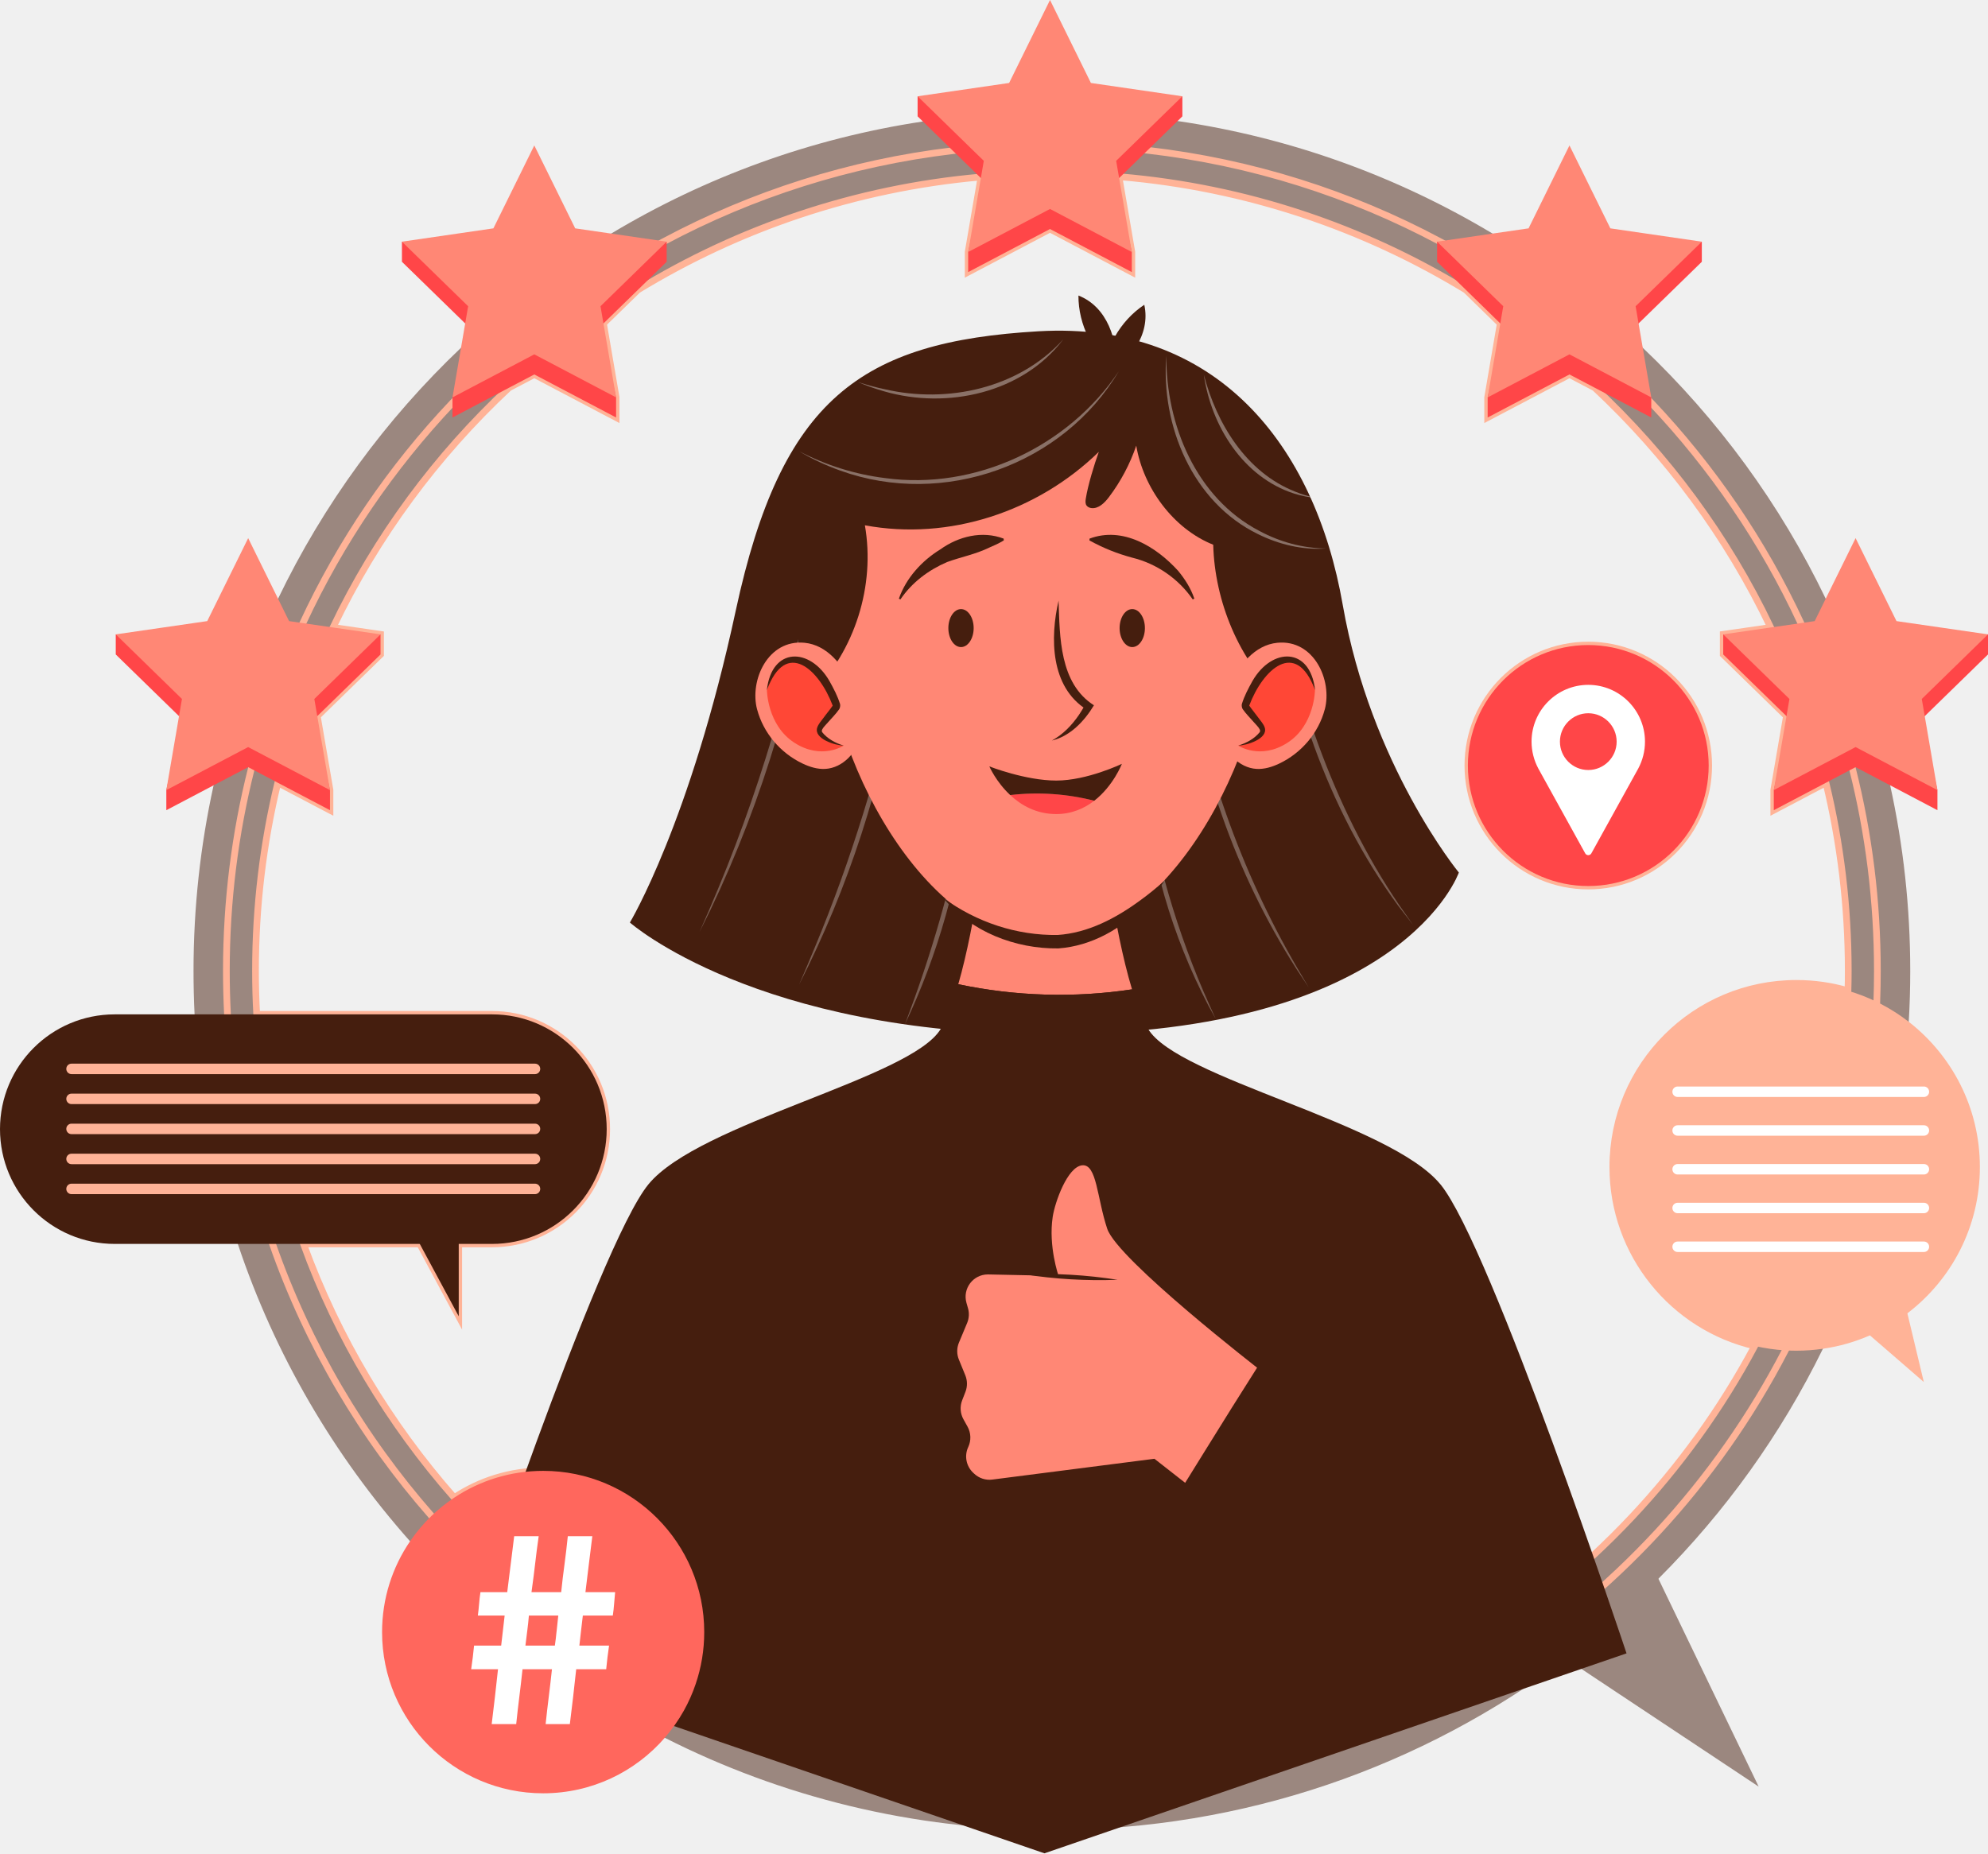
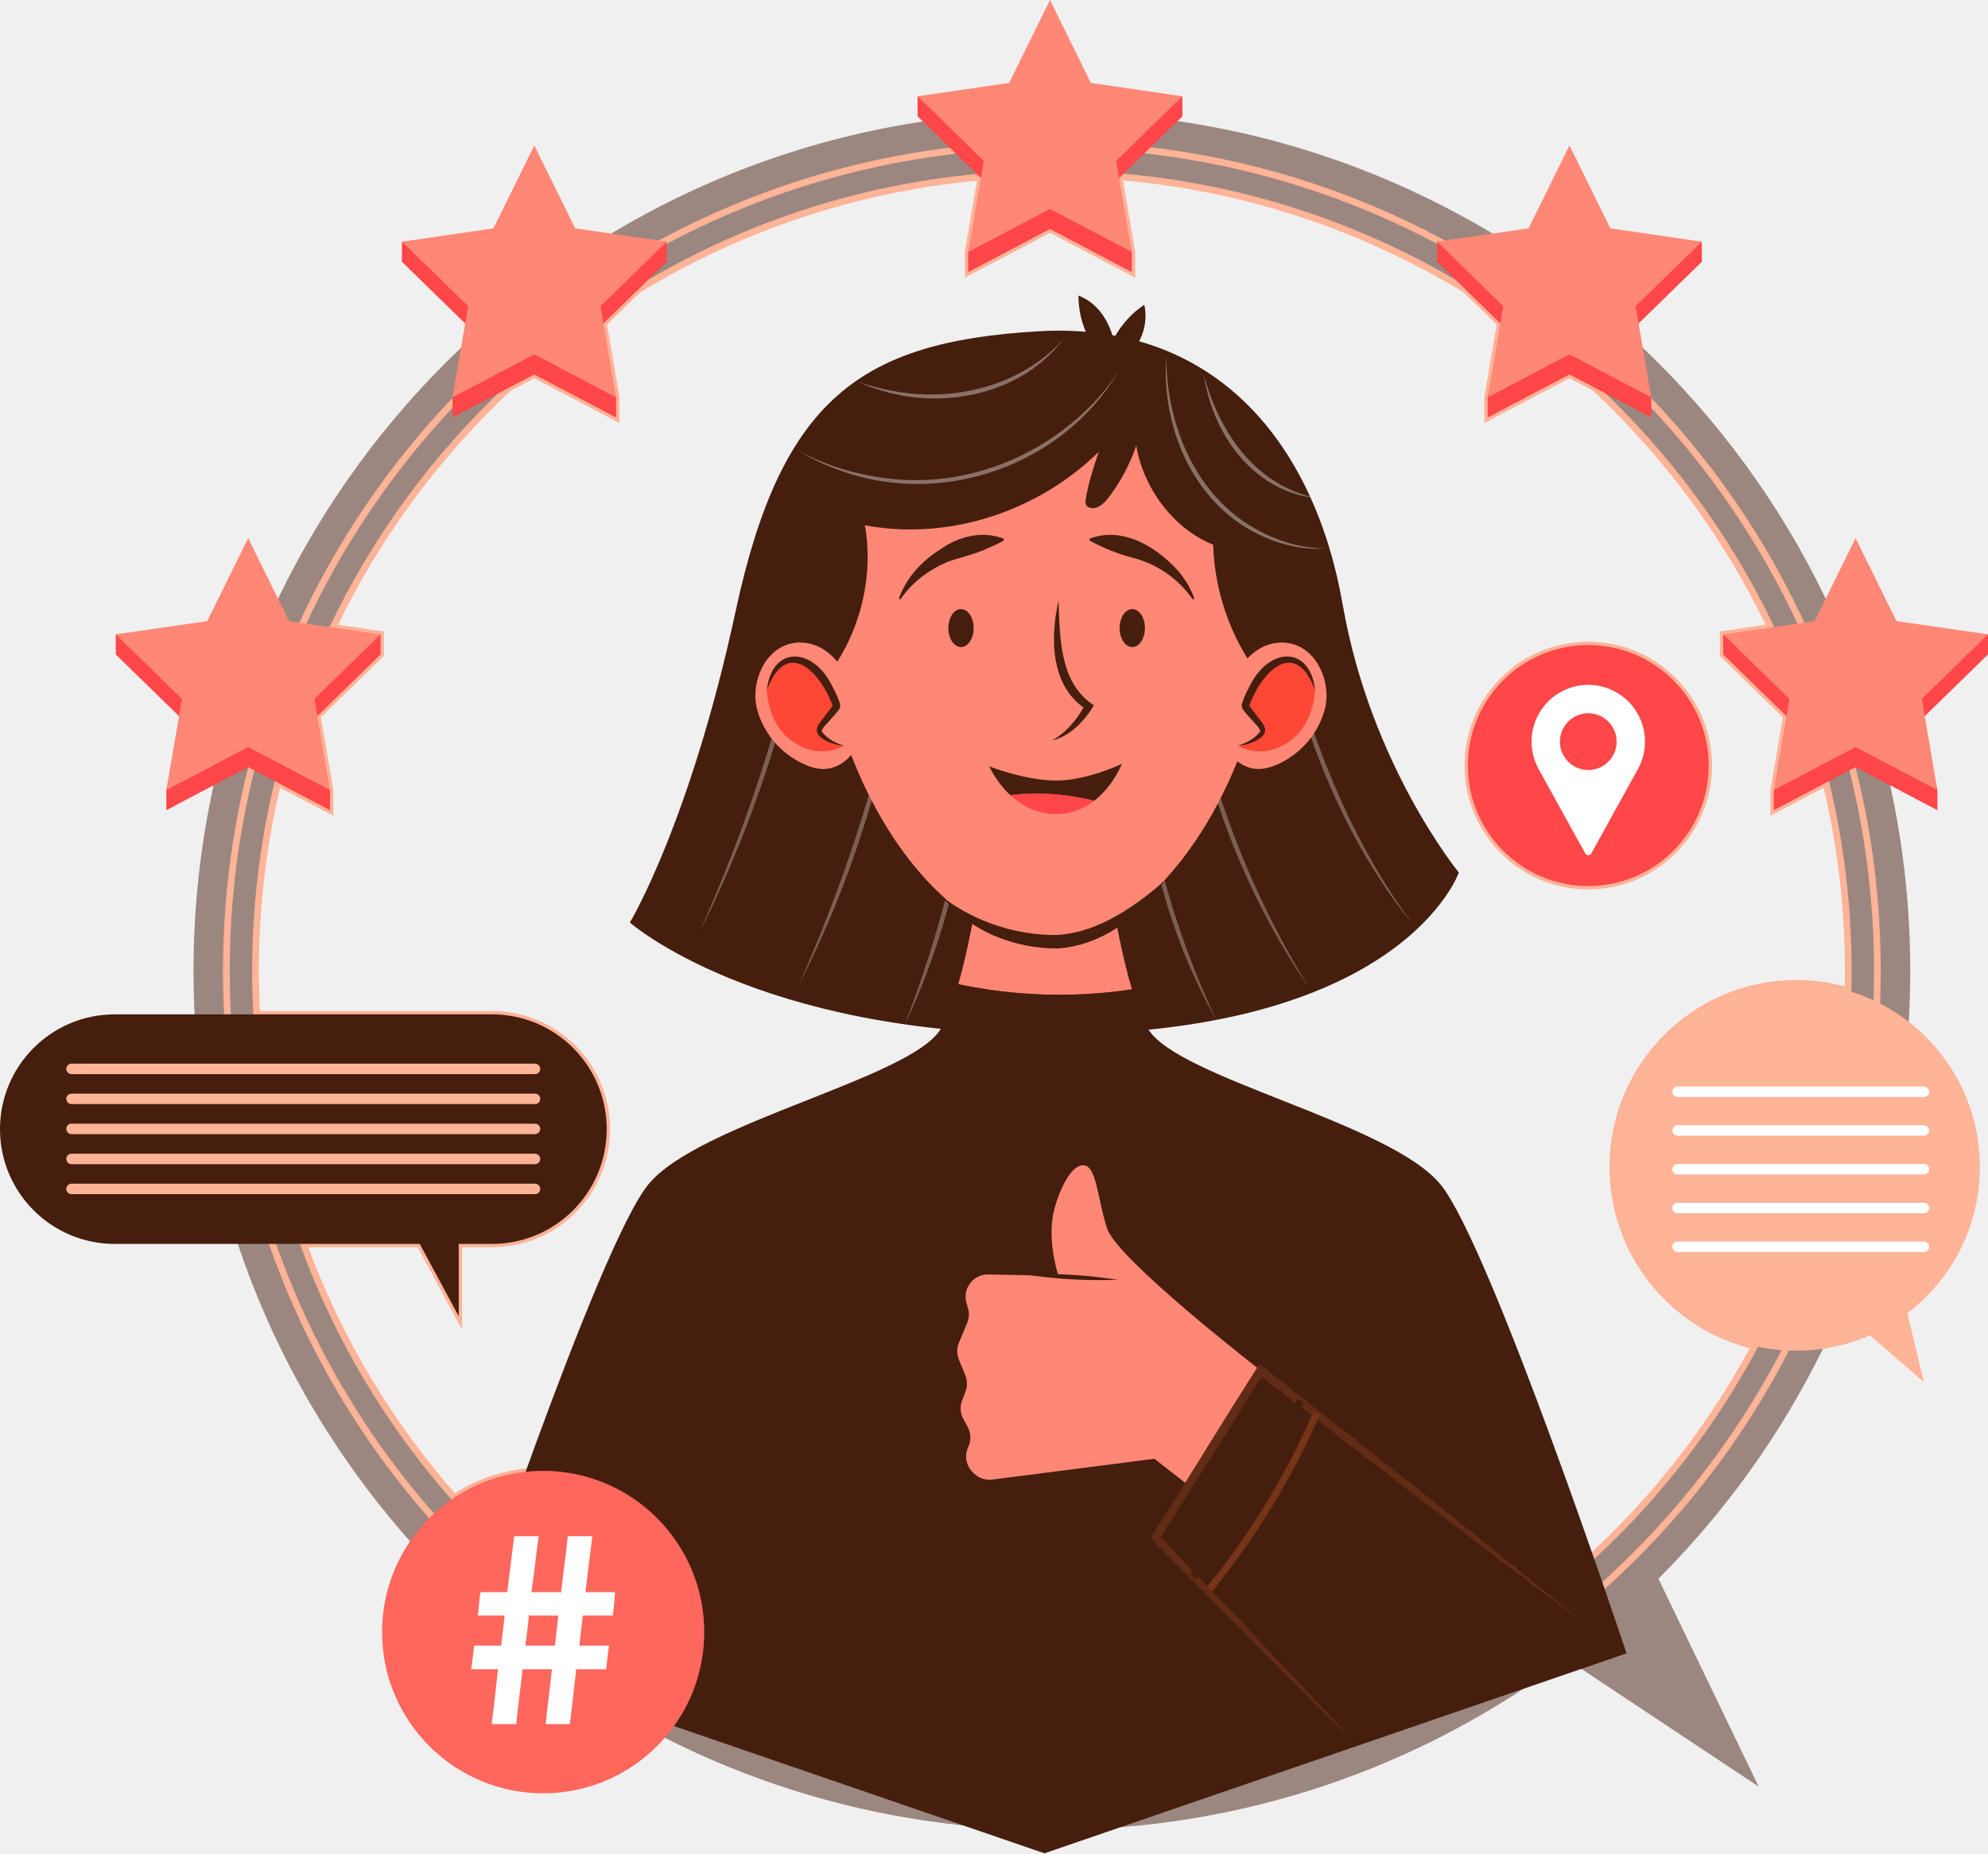
<svg xmlns="http://www.w3.org/2000/svg" width="296" height="276" viewBox="0 0 296 276" fill="none">
-   <g clip-path="url(#clip0_381_322)">
+   <g clip-path="url(#clip0_380_214)">
    <g opacity="0.5">
      <path d="M254.411 114.006C254.411 123.919 246.385 131.953 236.482 131.953C226.579 131.953 218.559 123.919 218.559 114.006C218.559 104.093 226.585 96.066 236.482 96.066C246.379 96.066 254.411 104.1 254.411 114.006Z" fill="#451E0E" />
      <path d="M281.433 116.953C281.178 115.807 280.916 114.674 280.628 113.541C278.653 105.606 275.938 97.958 272.556 90.69C272.321 90.18 272.079 89.669 271.837 89.165C265.067 75.081 255.792 62.431 244.593 51.791C244.443 51.647 244.292 51.51 244.142 51.372C238.418 45.984 232.198 41.119 225.558 36.85C224.466 36.143 223.354 35.455 222.235 34.787C208.139 26.328 192.277 20.507 175.335 18.025C174.439 17.888 173.543 17.764 172.647 17.652C167.394 16.997 162.044 16.657 156.615 16.657C151.185 16.657 145.501 17.017 140.092 17.718C139.189 17.835 138.299 17.96 137.41 18.091C120.651 20.618 104.959 26.406 91 34.787C89.882 35.455 88.77 36.143 87.671 36.85C81.032 41.119 74.818 45.984 69.094 51.372C68.944 51.51 68.793 51.647 68.643 51.791C57.444 62.431 48.169 75.081 41.399 89.165C41.157 89.669 40.915 90.18 40.679 90.69C37.298 97.958 34.583 105.606 32.608 113.541C32.32 114.674 32.058 115.807 31.803 116.953C29.847 125.851 28.814 135.103 28.814 144.59C28.814 146.764 28.866 148.925 28.971 151.066C29.095 153.534 29.291 155.983 29.553 158.405C29.605 158.929 29.664 159.447 29.73 159.964C29.841 160.939 29.971 161.908 30.115 162.871C30.181 163.395 30.259 163.912 30.344 164.429C30.495 165.405 30.658 166.38 30.828 167.343C30.92 167.867 31.018 168.384 31.123 168.901C31.306 169.877 31.502 170.846 31.711 171.815C31.829 172.339 31.94 172.856 32.058 173.373C32.287 174.349 32.523 175.318 32.765 176.28C32.895 176.804 33.033 177.321 33.177 177.839C33.844 180.34 34.59 182.815 35.407 185.251C40.934 201.777 49.745 216.797 61.055 229.538C64.254 233.146 67.662 236.57 71.246 239.792C71.547 240.06 71.848 240.329 72.149 240.597C73.045 241.389 73.954 242.169 74.87 242.928C77.231 244.906 79.671 246.791 82.176 248.592H82.183C83.288 249.391 84.4 250.163 85.532 250.923C89.836 253.81 94.33 256.449 98.981 258.799C116.295 267.58 135.879 272.523 156.615 272.523C185.337 272.523 211.842 263.042 233.179 247.027C238.045 243.386 242.637 239.399 246.928 235.11C256.864 225.178 265.172 213.621 271.418 200.867C273.701 196.218 275.709 191.405 277.417 186.455C277.6 185.938 277.776 185.421 277.946 184.897C278.411 183.502 278.849 182.095 279.268 180.68C279.418 180.163 279.569 179.646 279.713 179.122C280.098 177.727 280.465 176.326 280.811 174.912C280.936 174.395 281.06 173.877 281.178 173.354C281.498 171.959 281.799 170.551 282.067 169.137C282.172 168.62 282.27 168.102 282.362 167.579C282.617 166.184 282.846 164.783 283.048 163.369C283.134 162.851 283.205 162.334 283.271 161.81C283.703 158.635 284.01 155.42 284.2 152.172C284.35 149.664 284.422 147.137 284.422 144.59C284.422 135.103 283.389 125.851 281.433 116.953V116.953ZM267.467 146.45C252.371 146.45 240.139 158.694 240.139 173.799C240.139 186.77 249.159 197.639 261.266 200.447C241.309 237.841 201.932 263.285 156.615 263.285C137.554 263.285 119.539 258.78 103.586 250.779C104.41 248.356 104.855 245.757 104.855 243.059C104.855 229.8 94.121 219.049 80.875 219.049C75.975 219.049 71.429 220.516 67.635 223.037C57.961 212.056 50.288 199.269 45.186 185.251H62.501L68.303 196.028V185.251H73.261C77.977 185.251 82.242 183.339 85.336 180.242C88.423 177.151 90.333 172.876 90.333 168.155C90.333 158.713 82.693 151.066 73.261 151.066H38.22C38.102 148.925 38.043 146.764 38.043 144.59C38.043 134.939 39.194 125.556 41.366 116.573L49.13 120.659V117.666L47.24 106.653L56.659 97.467V94.475L49.582 93.447C56.038 79.939 64.967 67.846 75.779 57.75L79.553 55.766L91.733 62.176V59.184L89.849 48.17L94.964 43.181C110.055 33.969 127.363 28.037 145.9 26.374L146.044 26.511L144.154 37.531V40.523L156.34 34.106L168.52 40.523V37.531L166.629 26.511L166.819 26.334C185.553 27.925 203.05 33.89 218.285 43.188L223.387 48.17L221.503 59.184V62.176L233.682 55.766L237.457 57.75C248.269 67.846 257.198 79.939 263.647 93.447L256.576 94.475V97.467L265.996 106.653L264.105 117.666V120.659L271.87 116.573C274.041 125.556 275.193 134.939 275.193 144.59C275.193 145.579 275.179 146.567 275.153 147.55C272.713 146.829 270.136 146.45 267.467 146.45V146.45Z" fill="#451E0E" />
      <path d="M231.916 246.189L261.855 266.074L246.189 233.585L231.916 246.189Z" fill="#451E0E" />
    </g>
    <path d="M49.131 120.659L41.366 116.573C41.582 115.689 41.804 114.812 42.04 113.934C43.773 107.4 46.056 101.095 48.83 95.058C49.078 94.514 49.327 93.977 49.582 93.447L56.659 94.475V97.467L47.24 106.653L49.131 117.667V120.659V120.659Z" fill="white" />
    <path d="M68.303 196.028L62.501 185.251H45.186C44.297 182.815 43.486 180.346 42.76 177.839C42.609 177.321 42.459 176.804 42.321 176.28C42.053 175.318 41.798 174.349 41.556 173.373C41.425 172.856 41.301 172.339 41.177 171.815C40.948 170.846 40.738 169.877 40.535 168.901C40.424 168.384 40.32 167.86 40.222 167.343C40.032 166.374 39.855 165.405 39.698 164.429C39.607 163.912 39.522 163.395 39.443 162.871C39.293 161.908 39.155 160.939 39.031 159.964C38.959 159.447 38.9 158.923 38.835 158.406C38.56 155.976 38.351 153.534 38.22 151.066H73.261C82.693 151.066 90.333 158.713 90.333 168.155C90.333 172.876 88.423 177.151 85.336 180.242C82.242 183.339 77.977 185.251 73.261 185.251H68.303V196.028V196.028Z" fill="white" />
    <path d="M79.553 55.766L75.779 57.75C77.382 56.25 79.037 54.797 80.724 53.389C83.57 51.012 86.533 48.766 89.594 46.665C91.354 45.453 93.139 44.294 94.965 43.181L89.849 48.17L91.733 59.184V62.176L79.553 55.766V55.766Z" fill="white" />
    <path d="M104.855 243.059C104.855 245.757 104.41 248.356 103.586 250.779C97.725 247.845 92.139 244.434 86.886 240.597C85.336 239.478 83.825 238.312 82.334 237.114C81.359 236.335 80.404 235.536 79.455 234.718C78.35 233.768 77.257 232.799 76.185 231.804C73.189 229.034 70.331 226.107 67.635 223.037C71.429 220.516 75.975 219.049 80.875 219.049C94.121 219.049 104.855 229.8 104.855 243.059V243.059Z" fill="white" />
    <path d="M166.629 26.511L168.52 37.531V40.523L156.34 34.106L144.154 40.523V37.531L146.044 26.511L145.9 26.374C145.959 26.374 146.018 26.36 146.07 26.36C149.544 26.053 153.063 25.896 156.615 25.896C159.977 25.896 163.306 26.033 166.596 26.315C166.668 26.315 166.74 26.321 166.819 26.334L166.629 26.511V26.511Z" fill="white" />
    <path d="M223.387 48.171L218.285 43.188C220.103 44.301 221.889 45.46 223.642 46.671C226.703 48.766 229.666 51.012 232.512 53.389C234.199 54.797 235.848 56.25 237.457 57.75L233.683 55.766L221.503 62.176V59.184L223.387 48.171V48.171Z" fill="white" />
    <path d="M236.482 131.953C226.585 131.953 218.559 123.919 218.559 114.006C218.559 104.093 226.585 96.066 236.482 96.066C246.379 96.066 254.411 104.1 254.411 114.006C254.411 123.913 246.385 131.953 236.482 131.953Z" fill="white" />
    <path d="M265.996 106.653L256.576 97.467V94.475L263.647 93.447C263.902 93.977 264.158 94.514 264.406 95.058C267.18 101.095 269.462 107.4 271.196 113.934C271.431 114.812 271.654 115.689 271.87 116.573L264.105 120.659V117.667L265.996 106.653V106.653Z" fill="white" />
    <path d="M275.153 147.55C275.036 152.382 274.63 157.142 273.95 161.81C273.878 162.334 273.799 162.851 273.714 163.369C273.492 164.783 273.243 166.184 272.969 167.579C272.871 168.103 272.766 168.62 272.655 169.137C272.354 170.551 272.033 171.959 271.687 173.354C271.556 173.871 271.425 174.395 271.288 174.912C270.915 176.326 270.516 177.727 270.097 179.122C269.94 179.646 269.777 180.163 269.613 180.68C269.162 182.101 268.684 183.502 268.181 184.897C267.991 185.421 267.801 185.938 267.605 186.455C265.793 191.274 263.667 195.949 261.267 200.448C249.159 197.639 240.139 186.77 240.139 173.799C240.139 158.694 252.371 146.45 267.468 146.45C270.136 146.45 272.714 146.829 275.153 147.55Z" fill="white" />
    <path d="M254.411 114.006C254.411 123.919 246.385 131.953 236.482 131.953C226.579 131.953 218.559 123.919 218.559 114.006C218.559 104.093 226.585 96.066 236.482 96.066C246.379 96.066 254.411 104.1 254.411 114.006Z" stroke="#FFB397" stroke-miterlimit="10" />
    <path d="M275.821 114.491C275.605 113.613 275.376 112.736 275.134 111.865C273.577 106.208 271.634 100.715 269.319 95.418C268.939 94.54 268.547 93.67 268.141 92.799C262.509 80.659 254.948 69.594 245.862 59.995C245.339 59.439 244.809 58.889 244.273 58.345C235.573 49.486 225.545 41.937 214.51 36.031C214.452 35.998 214.393 35.966 214.334 35.94C201.101 28.875 186.423 24.174 170.868 22.38C169.952 22.268 169.03 22.17 168.107 22.085C164.327 21.731 160.494 21.555 156.615 21.555C152.736 21.555 148.563 21.751 144.618 22.137C143.696 22.222 142.78 22.321 141.864 22.439C126.493 24.272 111.991 28.953 98.902 35.94C98.843 35.966 98.784 35.998 98.725 36.031C87.691 41.937 77.663 49.486 68.963 58.345C68.427 58.889 67.897 59.439 67.374 59.995C58.288 69.594 50.727 80.659 45.095 92.799C44.689 93.67 44.297 94.54 43.917 95.418C41.602 100.715 39.659 106.208 38.102 111.865C37.86 112.736 37.631 113.613 37.415 114.491C34.989 124.122 33.706 134.206 33.706 144.59C33.706 146.764 33.765 148.918 33.87 151.066C34.001 153.534 34.204 155.976 34.478 158.405C34.531 158.929 34.59 159.447 34.662 159.964C34.779 160.939 34.91 161.908 35.054 162.871C35.133 163.388 35.211 163.912 35.296 164.429C35.453 165.405 35.623 166.374 35.806 167.343C35.904 167.867 36.002 168.384 36.107 168.901C36.303 169.877 36.506 170.846 36.729 171.815C36.84 172.332 36.964 172.856 37.088 173.373C37.324 174.349 37.566 175.318 37.828 176.28C37.958 176.804 38.102 177.321 38.253 177.839C38.946 180.34 39.724 182.815 40.575 185.251C45.84 200.303 53.945 214.021 64.247 225.754C67.76 229.761 71.528 233.532 75.531 237.055C76.904 238.26 78.311 239.445 79.743 240.597C80.77 241.422 81.81 242.228 82.863 243.02C85.277 244.833 87.756 246.562 90.301 248.199C94.009 250.582 97.856 252.769 101.826 254.753C118.323 262.99 136.926 267.626 156.615 267.626C204.143 267.626 245.372 240.623 265.819 201.109C268.266 196.394 270.404 191.503 272.229 186.455C272.419 185.938 272.602 185.414 272.785 184.897C273.263 183.502 273.721 182.095 274.153 180.68C274.316 180.163 274.473 179.646 274.624 179.122C275.029 177.727 275.408 176.326 275.762 174.912C275.899 174.395 276.03 173.871 276.154 173.354C276.488 171.959 276.795 170.551 277.083 169.137C277.188 168.62 277.292 168.102 277.39 167.579C277.652 166.184 277.894 164.776 278.11 163.369C278.188 162.851 278.26 162.327 278.339 161.81C278.915 157.672 279.287 153.475 279.444 149.213C279.503 147.681 279.529 146.142 279.529 144.59C279.529 134.206 278.247 124.122 275.821 114.491V114.491ZM267.468 146.45C252.371 146.45 240.139 158.694 240.139 173.799C240.139 186.77 249.159 197.639 261.267 200.447C241.309 237.841 201.932 263.285 156.615 263.285C137.554 263.285 119.539 258.78 103.586 250.779C104.41 248.356 104.855 245.757 104.855 243.059C104.855 229.8 94.121 219.049 80.875 219.049C75.975 219.049 71.429 220.516 67.635 223.037C57.961 212.056 50.288 199.269 45.186 185.251H62.501L68.303 196.028V185.251H73.261C77.977 185.251 82.242 183.339 85.336 180.242C88.423 177.151 90.333 172.876 90.333 168.155C90.333 158.713 82.693 151.066 73.261 151.066H38.22C38.102 148.925 38.043 146.764 38.043 144.59C38.043 134.939 39.195 125.556 41.366 116.573L49.131 120.659V117.666L47.24 106.653L56.659 97.467V94.475L49.582 93.447C56.038 79.939 64.967 67.846 75.779 57.75L79.553 55.766L91.733 62.176V59.184L89.849 48.17L94.964 43.181C110.055 33.969 127.363 28.037 145.9 26.374L146.044 26.511L144.154 37.531V40.523L156.34 34.106L168.52 40.523V37.531L166.629 26.511L166.819 26.334C185.553 27.925 203.05 33.89 218.285 43.188L223.387 48.17L221.503 59.184V62.176L233.682 55.766L237.457 57.75C248.269 67.846 257.198 79.939 263.647 93.447L256.577 94.475V97.467L265.996 106.653L264.105 117.666V120.659L271.87 116.573C274.041 125.556 275.193 134.939 275.193 144.59C275.193 145.579 275.18 146.567 275.153 147.55C272.714 146.829 270.136 146.45 267.468 146.45V146.45Z" stroke="#FFB397" stroke-miterlimit="10" />
    <path d="M176.048 14.339V17.325L175.335 18.025L170.868 22.38L166.819 26.334L166.629 26.511L166.191 26.943L168.519 37.531V40.523L156.34 34.106L144.154 40.523V37.531L146.482 26.943L146.044 26.511L145.9 26.374L141.864 22.439L137.41 18.091L136.625 17.325V14.339L150.25 15.348L156.34 2.992L162.43 15.348L176.048 14.339Z" fill="#FF4648" />
    <path d="M168.107 22.085L166.191 23.951L166.596 26.315L166.629 26.511L168.519 37.531L156.34 31.121L144.154 37.531L146.044 26.511L146.07 26.36L146.482 23.951L144.618 22.137L140.092 17.718L136.625 14.339L150.25 12.355L156.34 0L162.43 12.355L176.048 14.339L172.647 17.652L168.107 22.085Z" fill="#FF8775" />
    <path d="M99.262 35.992V38.984L94.964 43.181L89.849 48.171L89.411 48.596L91.733 59.184V62.176L79.553 55.766L75.779 57.75L67.374 62.176V59.184L69.094 51.372L69.703 48.596L69.264 48.171L59.845 38.984V35.992L73.464 37L79.553 24.645L85.643 37L87.671 36.85L98.725 36.031L99.262 35.992Z" fill="#FF4648" />
    <path d="M89.849 48.171L91.733 59.184L80.724 53.389L79.553 52.773L68.963 58.346L67.374 59.184L68.643 51.791L69.264 48.171L69.703 45.604L59.845 35.992L73.464 34.008L79.553 21.659L85.643 34.008L91.001 34.787L98.902 35.94L99.262 35.992L89.411 45.604L89.594 46.665L89.849 48.171Z" fill="#FF8775" />
    <path d="M47.24 106.653L46.802 107.086L49.13 117.666V120.659L41.366 116.573L37.415 114.491L36.951 114.249L31.803 116.953L24.765 120.659V117.666L27.093 107.086L26.655 106.653L17.236 97.467V94.475L30.855 95.483L36.951 83.135L40.679 90.69L43.041 95.483L43.917 95.418L48.83 95.058L56.659 94.475V97.467L47.24 106.653Z" fill="#FF4648" />
    <path d="M47.24 106.653L49.13 117.666L42.04 113.934L38.102 111.865L36.951 111.256L32.608 113.542L24.765 117.666L26.655 106.653L27.093 104.093L17.236 94.475L30.855 92.498L36.951 80.142L41.399 89.165L43.041 92.498L45.095 92.799L49.582 93.447L56.659 94.475L46.802 104.093L47.24 106.653Z" fill="#FF8775" />
    <path d="M243.972 48.171L243.533 48.596L244.142 51.372L245.862 59.184V62.176L237.457 57.75L233.682 55.766L221.503 62.176V59.184L223.825 48.596L223.387 48.171L218.284 43.188L213.974 38.984V35.992L214.51 36.031L225.558 36.85L227.593 37L233.682 24.645L239.772 37L253.391 35.992V38.984L243.972 48.171Z" fill="#FF4648" />
    <path d="M244.593 51.791L245.862 59.184L244.272 58.346L233.682 52.773L232.511 53.389L221.503 59.184L223.387 48.171L223.642 46.671L223.825 45.604L213.974 35.992L214.334 35.94L222.235 34.787L227.593 34.008L233.682 21.659L239.772 34.008L253.391 35.992L243.533 45.604L243.972 48.171L244.593 51.791Z" fill="#FF8775" />
    <path d="M286.581 106.653L286.142 107.086L288.471 117.666V120.659L281.433 116.953L276.285 114.249L275.82 114.491L271.87 116.573L264.105 120.659V117.666L266.434 107.086L265.996 106.653L256.576 97.467V94.475L264.406 95.058L269.319 95.418L270.195 95.483L272.556 90.69L276.285 83.135L282.375 95.483L296 94.475V97.467L286.581 106.653Z" fill="#FF4648" />
    <path d="M286.581 106.653L288.471 117.666L280.628 113.542L276.285 111.256L275.134 111.865L271.196 113.934L264.105 117.666L265.996 106.653L266.434 104.093L256.576 94.475L263.647 93.447L268.141 92.799L270.195 92.498L271.837 89.165L276.285 80.142L282.375 92.498L296 94.475L286.142 104.093L286.581 106.653Z" fill="#FF8775" />
    <path d="M90.333 168.155C90.333 172.876 88.423 177.151 85.336 180.242C82.242 183.339 77.977 185.251 73.261 185.251H17.079C7.647 185.251 0 177.596 0 168.155C0 163.434 1.91 159.158 5.004 156.068C8.091 152.978 12.363 151.066 17.079 151.066H73.261C82.693 151.066 90.333 158.713 90.333 168.155V168.155Z" fill="#451E0E" />
    <path d="M68.303 182.232V196.028L62.501 185.251L61.206 182.841L68.303 182.232Z" fill="#451E0E" />
    <path d="M294.79 173.799C294.79 182.684 290.558 190.587 283.997 195.583C282.283 196.886 280.413 197.992 278.417 198.87C276.22 199.832 273.871 200.513 271.418 200.867C270.13 201.056 268.809 201.155 267.468 201.155C266.912 201.155 266.362 201.135 265.819 201.109C264.262 201.011 262.745 200.788 261.267 200.448C249.159 197.639 240.139 186.77 240.139 173.799C240.139 158.694 252.371 146.45 267.468 146.45C270.136 146.45 272.714 146.829 275.153 147.55C276.645 147.982 278.077 148.538 279.444 149.213C281.139 150.038 282.728 151.033 284.2 152.172C290.643 157.181 294.79 165.006 294.79 173.799V173.799Z" fill="#FFB397" />
    <path d="M276.488 197.2L286.443 205.817L283.48 193.429L276.488 197.2Z" fill="#FFB397" />
    <path d="M286.456 163.369H249.787C249.355 163.369 249.008 163.022 249.008 162.589C249.008 162.157 249.355 161.81 249.787 161.81H286.456C286.888 161.81 287.235 162.157 287.235 162.589C287.235 163.022 286.888 163.369 286.456 163.369Z" fill="white" />
    <path d="M286.456 169.137H249.787C249.355 169.137 249.008 168.79 249.008 168.358C249.008 167.926 249.355 167.579 249.787 167.579H286.456C286.888 167.579 287.235 167.926 287.235 168.358C287.235 168.79 286.888 169.137 286.456 169.137Z" fill="white" />
    <path d="M286.456 174.912H249.787C249.355 174.912 249.008 174.565 249.008 174.133C249.008 173.701 249.355 173.354 249.787 173.354H286.456C286.888 173.354 287.235 173.701 287.235 174.133C287.235 174.565 286.888 174.912 286.456 174.912Z" fill="white" />
    <path d="M286.456 180.68H249.787C249.355 180.68 249.008 180.333 249.008 179.901C249.008 179.469 249.355 179.122 249.787 179.122H286.456C286.888 179.122 287.235 179.469 287.235 179.901C287.235 180.333 286.888 180.68 286.456 180.68Z" fill="white" />
    <path d="M286.456 186.455H249.787C249.355 186.455 249.008 186.108 249.008 185.676C249.008 185.244 249.355 184.897 249.787 184.897H286.456C286.888 184.897 287.235 185.244 287.235 185.676C287.235 186.108 286.888 186.455 286.456 186.455Z" fill="white" />
    <path d="M79.658 159.964H10.649C10.217 159.964 9.871 159.617 9.871 159.185C9.871 158.753 10.217 158.406 10.649 158.406H79.658C80.09 158.406 80.436 158.753 80.436 159.185C80.436 159.617 80.09 159.964 79.658 159.964Z" fill="#FFB397" />
    <path d="M79.658 164.429H10.649C10.217 164.429 9.871 164.082 9.871 163.65C9.871 163.218 10.217 162.871 10.649 162.871H79.658C80.09 162.871 80.436 163.218 80.436 163.65C80.436 164.082 80.09 164.429 79.658 164.429Z" fill="#FFB397" />
    <path d="M79.658 168.901H10.649C10.217 168.901 9.871 168.554 9.871 168.122C9.871 167.69 10.217 167.343 10.649 167.343H79.658C80.09 167.343 80.436 167.69 80.436 168.122C80.436 168.554 80.09 168.901 79.658 168.901Z" fill="#FFB397" />
    <path d="M79.658 173.373H10.649C10.217 173.373 9.871 173.026 9.871 172.594C9.871 172.162 10.217 171.815 10.649 171.815H79.658C80.09 171.815 80.436 172.162 80.436 172.594C80.436 173.026 80.09 173.373 79.658 173.373Z" fill="#FFB397" />
    <path d="M79.658 177.839H10.649C10.217 177.839 9.871 177.492 9.871 177.06C9.871 176.627 10.217 176.28 10.649 176.28H79.658C80.09 176.28 80.436 176.627 80.436 177.06C80.436 177.492 80.09 177.839 79.658 177.839Z" fill="#FFB397" />
    <path d="M254.411 114.006C254.411 123.919 246.385 131.953 236.482 131.953C226.579 131.953 218.559 123.919 218.559 114.006C218.559 104.093 226.585 96.066 236.482 96.066C246.379 96.066 254.411 104.1 254.411 114.006Z" fill="#FF4648" />
    <path d="M236.482 101.992C231.825 101.992 228.037 105.789 228.037 110.451C228.037 111.846 228.391 113.234 229.051 114.465L236.024 127.082C236.116 127.252 236.292 127.357 236.482 127.357C236.672 127.357 236.855 127.252 236.946 127.082L243.919 114.465C244.58 113.234 244.927 111.846 244.927 110.451C244.927 105.789 241.139 101.992 236.482 101.992ZM236.482 114.674C234.153 114.674 232.263 112.782 232.263 110.451C232.263 108.12 234.153 106.221 236.482 106.221C238.811 106.221 240.708 108.12 240.708 110.451C240.708 112.782 238.811 114.674 236.482 114.674Z" fill="white" />
    <path d="M156.379 154.038C208.898 154.038 217.212 129.943 217.212 129.943C217.212 129.943 204.084 113.954 199.924 90.075C195.764 66.203 181.105 47.797 154.626 49.336C128.148 50.875 116.334 59.413 109.545 90.952C102.762 122.492 93.787 137.388 93.787 137.388C93.787 137.388 112.606 154.038 156.373 154.038H156.379Z" fill="#451E0E" />
    <g opacity="0.29">
      <path d="M189.321 84.772C192.572 102.378 198.23 119.899 208.342 134.808L210.409 137.754L208.198 134.913C197.49 120.331 191.702 102.581 189.321 84.778V84.772Z" fill="white" />
      <path d="M176.402 96.747C178.992 113.398 184.683 129.603 193.154 144.165L194.874 147.072L193.003 144.256C183.924 130.009 178.142 113.555 176.402 96.74V96.747Z" fill="white" />
      <path d="M170.247 116.187C172 127.691 175.277 138.999 180.052 149.612C180.379 150.319 180.699 151.026 181.013 151.74C180.634 151.059 180.261 150.378 179.888 149.691C174.492 139.339 171.143 127.835 170.247 116.187Z" fill="white" />
      <path d="M121.384 82.86C119.01 101.055 113.679 118.95 105.784 135.502L104.155 138.796L105.62 135.43C112.881 118.622 118.166 100.885 121.384 82.86Z" fill="white" />
      <path d="M133.917 100.604C131.405 116.586 126.329 132.228 118.977 146.633L120.174 143.844L121.338 141.048C126.768 128.018 130.921 114.399 133.91 100.604H133.917Z" fill="white" />
      <path d="M144.095 119.389C142.859 130.84 139.686 142.109 134.754 152.513C134.996 151.832 135.245 151.157 135.5 150.49C139.248 140.393 142.087 129.969 144.095 119.389V119.389Z" fill="white" />
    </g>
    <path d="M166.198 55.222C162.705 52.649 160.553 48.354 160.572 44.013C164.837 45.676 166.518 50.659 166.198 55.222Z" fill="#451E0E" />
    <path d="M164.196 56.303C164.392 51.968 166.767 47.784 170.377 45.388C171.372 49.86 168.167 54.031 164.196 56.303V56.303Z" fill="#451E0E" />
    <path d="M155.673 60.382C173.766 60.382 188.437 75.356 188.437 93.82C188.437 112.284 173.766 140.229 155.673 140.229C137.58 140.229 122.908 112.291 122.908 93.82C122.908 75.35 137.58 60.382 155.673 60.382" fill="#FF8775" />
    <path d="M120.848 103.334C127.291 96.885 130.346 87.214 128.776 78.231C141.315 80.561 154.476 76.201 163.607 67.29C162.921 69.188 161.985 72.246 161.671 74.243C161.612 74.603 161.573 75.003 161.789 75.297C161.946 75.513 162.221 75.625 162.482 75.664C163.555 75.801 164.458 74.898 165.112 74.034C166.865 71.716 168.245 69.116 169.18 66.366C170.234 72.672 174.708 78.754 180.64 81.124C180.863 89.545 184.48 98.43 190.74 104.061C193.926 95.326 194.22 85.957 191.139 77.183C190.02 73.994 188.483 70.923 186.325 68.324C183.591 65.031 179.96 62.601 176.173 60.617C171.627 58.234 166.76 56.414 161.704 55.543C148.929 53.343 135.081 57.743 126.297 67.283C117.512 76.823 116.452 91.129 120.841 103.334H120.848Z" fill="#451E0E" />
    <path d="M157.616 89.42C157.792 94.855 157.746 101.769 162.881 105.036C161.468 107.387 159.356 109.626 156.621 110.287C158.296 109.358 159.584 108.015 160.644 106.47C160.991 105.966 161.298 105.429 161.606 104.892L161.789 105.678C156.386 102.273 156.334 94.986 157.622 89.42H157.616Z" fill="#451E0E" />
    <path d="M144.972 93.539C144.972 95.097 144.128 96.367 143.088 96.367C142.048 96.367 141.204 95.103 141.204 93.539C141.204 91.974 142.048 90.71 143.088 90.71C144.128 90.71 144.972 91.974 144.972 93.539Z" fill="#451E0E" />
    <path d="M133.839 89.152C134.905 86.094 137.253 83.508 140.007 81.819C142.721 79.874 146.234 78.996 149.439 80.214L149.459 80.483C148.72 80.928 147.994 81.255 147.281 81.557C145.246 82.552 143.088 82.945 140.995 83.711C138.234 84.909 135.781 86.736 134.067 89.27L133.825 89.152H133.839Z" fill="#451E0E" />
    <path d="M166.701 93.539C166.701 95.097 167.545 96.367 168.585 96.367C169.625 96.367 170.469 95.103 170.469 93.539C170.469 91.974 169.625 90.71 168.585 90.71C167.545 90.71 166.701 91.974 166.701 93.539V93.539Z" fill="#451E0E" />
    <path d="M177.592 89.27C175.46 86.173 172.202 83.933 168.572 83.049C166.342 82.447 164.268 81.622 162.208 80.483L162.227 80.214C167.172 78.361 172.137 81.399 175.408 85.001C176.448 86.258 177.318 87.646 177.828 89.152L177.586 89.27H177.592Z" fill="#451E0E" />
    <path d="M150.414 118.406C152.023 119.912 154.286 121.235 157.269 121.235C159.597 121.235 161.468 120.377 162.927 119.251C158.852 118.21 154.587 117.922 150.414 118.406Z" fill="#FF4648" />
    <path d="M167.048 113.751C167.048 113.751 161.874 116.246 157.275 116.246C152.677 116.246 147.307 114.137 147.307 114.137C147.307 114.137 148.294 116.429 150.414 118.406C154.587 117.922 158.852 118.21 162.927 119.251C165.779 117.031 167.041 113.758 167.041 113.758L167.048 113.751Z" fill="#451E0E" />
    <path d="M168.552 147.34C165.72 138.023 164.209 124.188 164.209 124.188L155.503 123.821L146.797 124.188C146.797 124.188 145.364 137.283 142.682 146.574C151.166 148.375 159.983 148.643 168.559 147.34H168.552Z" fill="#FF8775" />
    <path d="M214.471 176.385C206.949 167.192 175.29 160.579 170.94 153.226C170.063 151.747 169.272 149.684 168.559 147.34C159.983 148.637 151.166 148.375 142.682 146.574C141.91 149.239 141.04 151.59 140.072 153.226C135.716 160.579 104.057 167.192 96.541 176.385C89.019 185.578 68.839 246.228 68.839 246.228L155.509 276.007L242.18 246.228C242.18 246.228 221.994 185.571 214.478 176.385H214.471Z" fill="#451E0E" />
    <path d="M187.685 204.081C187.685 204.081 166.394 187.608 164.857 182.992C163.32 178.376 163.32 173.327 161.128 173.544C158.93 173.766 157.066 179.05 156.739 181.23C156.078 185.624 157.616 190.017 157.616 190.017L147.091 189.795C144.887 189.795 143.297 191.903 143.899 194.024L144.128 194.83C144.337 195.55 144.291 196.323 144.004 197.017L142.78 199.95C142.44 200.762 142.44 201.672 142.774 202.484L143.729 204.821C144.049 205.607 144.056 206.491 143.748 207.283L143.258 208.547C142.898 209.47 142.97 210.498 143.448 211.362L144.062 212.469C144.579 213.405 144.618 214.531 144.167 215.494C143.552 216.803 143.853 218.355 144.913 219.344L145.07 219.488C145.789 220.156 146.77 220.477 147.752 220.346L171.888 217.249L176.938 221.203L187.692 204.068L187.685 204.081Z" fill="#FF8775" />
-     <path d="M235.893 241.763C224.218 233.068 210.893 222.906 199.374 213.968L187.286 204.592L188.235 204.429L184.343 210.662C181.844 214.597 175.146 225.217 172.575 229.296L172.497 228.583C179.692 236.073 187.705 244.526 194.802 252.108C197.261 254.74 199.727 257.366 202.167 260.017C197.032 254.963 191.917 249.888 186.848 244.768C182.393 240.211 176.016 233.919 171.659 229.394L171.339 229.067L171.581 228.681C176.003 221.616 182.701 210.688 187.136 203.741L187.522 203.132L188.084 203.577L200.1 213.039C211.554 222.068 224.63 232.531 235.893 241.763V241.763Z" fill="#451E0E" />
+     <path d="M235.893 241.763C224.218 233.068 210.893 222.906 199.374 213.968L187.286 204.592L188.235 204.429L184.343 210.662C181.844 214.597 175.146 225.217 172.575 229.296L172.497 228.583C179.692 236.073 187.705 244.526 194.802 252.108C197.261 254.74 199.727 257.366 202.167 260.017C197.032 254.963 191.917 249.888 186.848 244.768C182.393 240.211 176.016 233.919 171.659 229.394L171.339 229.067L171.581 228.681C176.003 221.616 182.701 210.688 187.136 203.741L187.522 203.132L188.084 203.577L200.1 213.039C211.554 222.068 224.63 232.531 235.893 241.763V241.763Z" fill="#622B15" />
    <path d="M207.27 219.553C209.219 209.961 211.554 199.505 213.876 189.991C213.307 200.107 211.057 210.158 207.27 219.553Z" fill="#451E0E" />
    <path d="M177.664 234.809C184.146 226.847 189.536 217.988 193.624 208.573" stroke="#451E0E" stroke-width="1.02" stroke-miterlimit="10" />
-     <path d="M180.078 236.688C186.56 228.727 191.95 219.868 196.038 210.452" stroke="#451E0E" stroke-width="1.02" stroke-miterlimit="10" />
+     <path d="M180.078 236.688C186.56 228.727 191.95 219.868 196.038 210.452" stroke="#763419" stroke-width="1.02" stroke-miterlimit="10" />
    <path d="M99.184 183.522C102.264 209.391 104.443 235.438 110.807 260.77C102.644 235.896 100.433 209.535 99.184 183.522Z" fill="#451E0E" />
    <path d="M140.465 133.734C145.423 137.355 151.395 139.333 157.478 139.241C162.005 138.94 166.139 136.753 169.756 134.101C171.005 133.197 172.209 132.215 173.38 131.161C172.549 132.503 171.502 133.702 170.397 134.847C166.963 138.298 162.6 140.871 157.589 141.244C151.186 141.33 144.514 138.75 140.465 133.734Z" fill="#451E0E" />
    <g opacity="0.37">
      <path d="M173.661 52.95C173.589 63.224 178.089 74.178 187.535 79.082C190.57 80.712 193.997 81.661 197.484 81.681C193.978 81.943 190.439 81.098 187.299 79.54C177.572 74.806 172.811 63.374 173.661 52.95V52.95Z" fill="white" />
      <path d="M179.24 55.805C181.157 63.106 185.546 70.334 192.826 73.209C193.834 73.634 194.893 73.935 195.973 74.158C194.867 74.079 193.781 73.844 192.715 73.516C185.101 71.081 180.339 63.44 179.24 55.805V55.805Z" fill="white" />
      <path d="M166.616 55.235C158.302 69.287 140.458 75.618 125.132 70.092C123 69.326 120.933 68.383 119.003 67.211C122.993 69.293 127.343 70.655 131.798 71.198C145.24 73.045 159.113 66.491 166.616 55.242V55.235Z" fill="white" />
      <path d="M158.289 50.574C152.239 58.542 141.027 60.984 131.686 58.293C130.345 57.907 129.031 57.462 127.755 56.898C129.076 57.318 130.411 57.697 131.758 57.972C141.099 60.133 151.696 57.822 158.283 50.574H158.289Z" fill="white" />
    </g>
    <path d="M112.73 105.652C113.653 109.135 116.191 112.153 119.527 113.725C120.567 114.216 121.711 114.576 122.882 114.511C125.518 114.36 127.657 111.99 128.18 109.475C128.71 106.961 127.952 104.388 126.885 102.07C125.512 99.078 123.176 96.053 119.788 95.726C114.326 95.195 111.586 101.33 112.724 105.645L112.73 105.652Z" fill="#FF8775" />
    <g style="mix-blend-mode:multiply">
      <path d="M125.616 111.04C124.432 110.851 123.32 110.333 122.437 109.561C122.261 109.403 122.084 109.233 122.019 109.004C121.894 108.578 122.202 108.146 122.496 107.793C123.085 107.079 123.674 106.359 124.262 105.645C124.38 105.501 124.504 105.351 124.531 105.174C124.563 104.977 124.485 104.781 124.406 104.604C123.392 102.293 122.215 99.818 119.912 98.672C119.291 98.364 118.585 98.168 117.885 98.24C116.838 98.351 115.929 99.058 115.347 99.916C114.765 100.774 114.464 101.769 114.189 102.758C114.189 102.758 114.215 107.976 118.264 110.602C122.313 113.234 125.623 111.04 125.623 111.04H125.616Z" fill="#FF8775" />
    </g>
    <path d="M114.182 102.751C114.908 96.335 120.58 96.367 123.504 101.429C124.138 102.574 124.707 103.642 125.086 104.873C125.132 105.095 125.073 105.423 124.962 105.606C124.413 106.392 123.929 106.824 123.34 107.511C122.993 107.911 122.575 108.31 122.424 108.631C122.352 108.801 122.339 108.893 122.424 109.05C123.196 110.012 124.387 110.667 125.616 111.04C124.406 111.027 121.155 110.045 121.672 108.369C121.855 107.806 122.287 107.361 122.607 106.915C123.006 106.352 123.615 105.639 123.974 105.102C123.988 105.056 123.974 105.102 123.974 105.062C121.979 99.746 117.06 95.051 114.189 102.758L114.182 102.751Z" fill="#451E0E" />
    <path d="M197.248 105.652C196.326 109.135 193.788 112.153 190.452 113.725C189.412 114.216 188.261 114.576 187.096 114.511C184.46 114.36 182.321 111.99 181.798 109.475C181.268 106.961 182.027 104.388 183.093 102.07C184.467 99.078 186.802 96.053 190.19 95.726C195.652 95.195 198.393 101.33 197.255 105.645L197.248 105.652Z" fill="#FF8775" />
    <g style="mix-blend-mode:multiply">
      <path d="M184.362 111.04C185.546 110.851 186.658 110.333 187.541 109.561C187.718 109.403 187.894 109.233 187.96 109.004C188.084 108.578 187.777 108.146 187.482 107.793C186.894 107.079 186.305 106.359 185.716 105.645C185.599 105.501 185.474 105.351 185.448 105.174C185.415 104.977 185.494 104.781 185.572 104.604C186.586 102.293 187.764 99.818 190.066 98.672C190.688 98.364 191.394 98.168 192.094 98.24C193.14 98.351 194.05 99.058 194.632 99.916C195.214 100.774 195.515 101.769 195.79 102.758C195.79 102.758 195.763 107.976 191.715 110.602C187.666 113.234 184.356 111.04 184.356 111.04H184.362Z" fill="#FF8775" />
    </g>
    <path d="M195.796 102.751C192.925 95.045 188.006 99.746 186.011 105.056C186.011 105.095 185.991 105.043 186.011 105.095C186.37 105.626 186.979 106.346 187.378 106.909C187.692 107.361 188.13 107.799 188.313 108.362C188.837 110.032 185.579 111.027 184.369 111.034C185.592 110.661 186.783 110.006 187.561 109.043C187.646 108.886 187.633 108.795 187.561 108.624C187.411 108.304 186.992 107.904 186.645 107.505C186.057 106.817 185.572 106.379 185.023 105.599C184.912 105.416 184.853 105.089 184.899 104.866C185.272 103.635 185.847 102.568 186.482 101.422C189.399 96.367 195.077 96.328 195.803 102.745L195.796 102.751Z" fill="#451E0E" />
    <path d="M152.448 189.775C157.125 189.598 161.782 189.867 166.407 190.593C161.73 190.77 157.073 190.495 152.448 189.775Z" fill="#451E0E" />
    <path d="M104.855 243.059C104.855 245.757 104.41 248.356 103.586 250.779C103.121 252.16 102.526 253.496 101.826 254.753C101.015 256.2 100.06 257.556 98.981 258.8C94.592 263.867 88.109 267.069 80.875 267.069C67.629 267.069 56.888 256.318 56.888 243.059C56.888 238.05 58.426 233.388 61.055 229.538C61.984 228.17 63.057 226.9 64.247 225.754C65.287 224.752 66.425 223.842 67.635 223.037C71.429 220.516 75.975 219.049 80.875 219.049C94.121 219.049 104.855 229.8 104.855 243.059V243.059Z" fill="#FF675D" />
    <path d="M87.167 237.114C87.337 235.713 87.507 234.325 87.677 232.943C87.854 231.568 88.024 230.18 88.194 228.779H84.544C84.4 230.18 84.237 231.568 84.054 232.943C83.864 234.325 83.701 235.713 83.557 237.114H79.135C79.246 236.309 79.357 235.516 79.455 234.718C79.534 234.128 79.606 233.532 79.671 232.943C79.828 231.568 80.005 230.18 80.208 228.779H76.558C76.433 229.794 76.309 230.802 76.185 231.804C76.139 232.184 76.087 232.563 76.041 232.943C75.871 234.305 75.707 235.674 75.531 237.055C75.531 237.075 75.524 237.094 75.524 237.114H71.534C71.449 237.69 71.383 238.26 71.338 238.836C71.318 239.15 71.285 239.471 71.246 239.792C71.22 240.054 71.187 240.322 71.148 240.597H75.138C75.053 241.318 74.968 242.051 74.883 242.81C74.876 242.85 74.876 242.889 74.87 242.928C74.791 243.648 74.7 244.362 74.621 245.069H70.585C70.527 245.645 70.468 246.222 70.396 246.811C70.324 247.394 70.245 247.99 70.154 248.592H74.15C74.007 249.941 73.856 251.296 73.699 252.658C73.542 254.02 73.379 255.388 73.209 256.763H76.859C77.002 255.388 77.159 254.02 77.329 252.658C77.499 251.296 77.656 249.941 77.8 248.592H82.183C82.039 249.941 81.882 251.296 81.712 252.658C81.542 254.02 81.385 255.388 81.241 256.763H84.845C85.022 255.388 85.185 254.02 85.342 252.658C85.408 252.075 85.473 251.499 85.532 250.923C85.624 250.144 85.709 249.365 85.794 248.592H90.261C90.274 248.461 90.287 248.33 90.3 248.199C90.34 247.728 90.392 247.269 90.451 246.811C90.523 246.222 90.601 245.645 90.686 245.069H86.265C86.35 244.323 86.435 243.57 86.52 242.81C86.605 242.051 86.69 241.318 86.781 240.597H91.243C91.334 239.995 91.393 239.412 91.439 238.836C91.484 238.26 91.53 237.69 91.589 237.114H87.167V237.114ZM82.615 245.069H78.232C78.317 244.323 78.409 243.57 78.513 242.81C78.612 242.051 78.69 241.318 78.749 240.597H83.125C83.04 241.318 82.961 242.051 82.889 242.81C82.883 242.882 82.876 242.948 82.863 243.02C82.798 243.707 82.713 244.395 82.615 245.069Z" fill="white" />
  </g>
  <defs>
-     <clipPath id="clip0_381_322">
+     <clipPath id="clip0_380_214">
      <rect width="296" height="276" fill="white" />
    </clipPath>
  </defs>
</svg>
